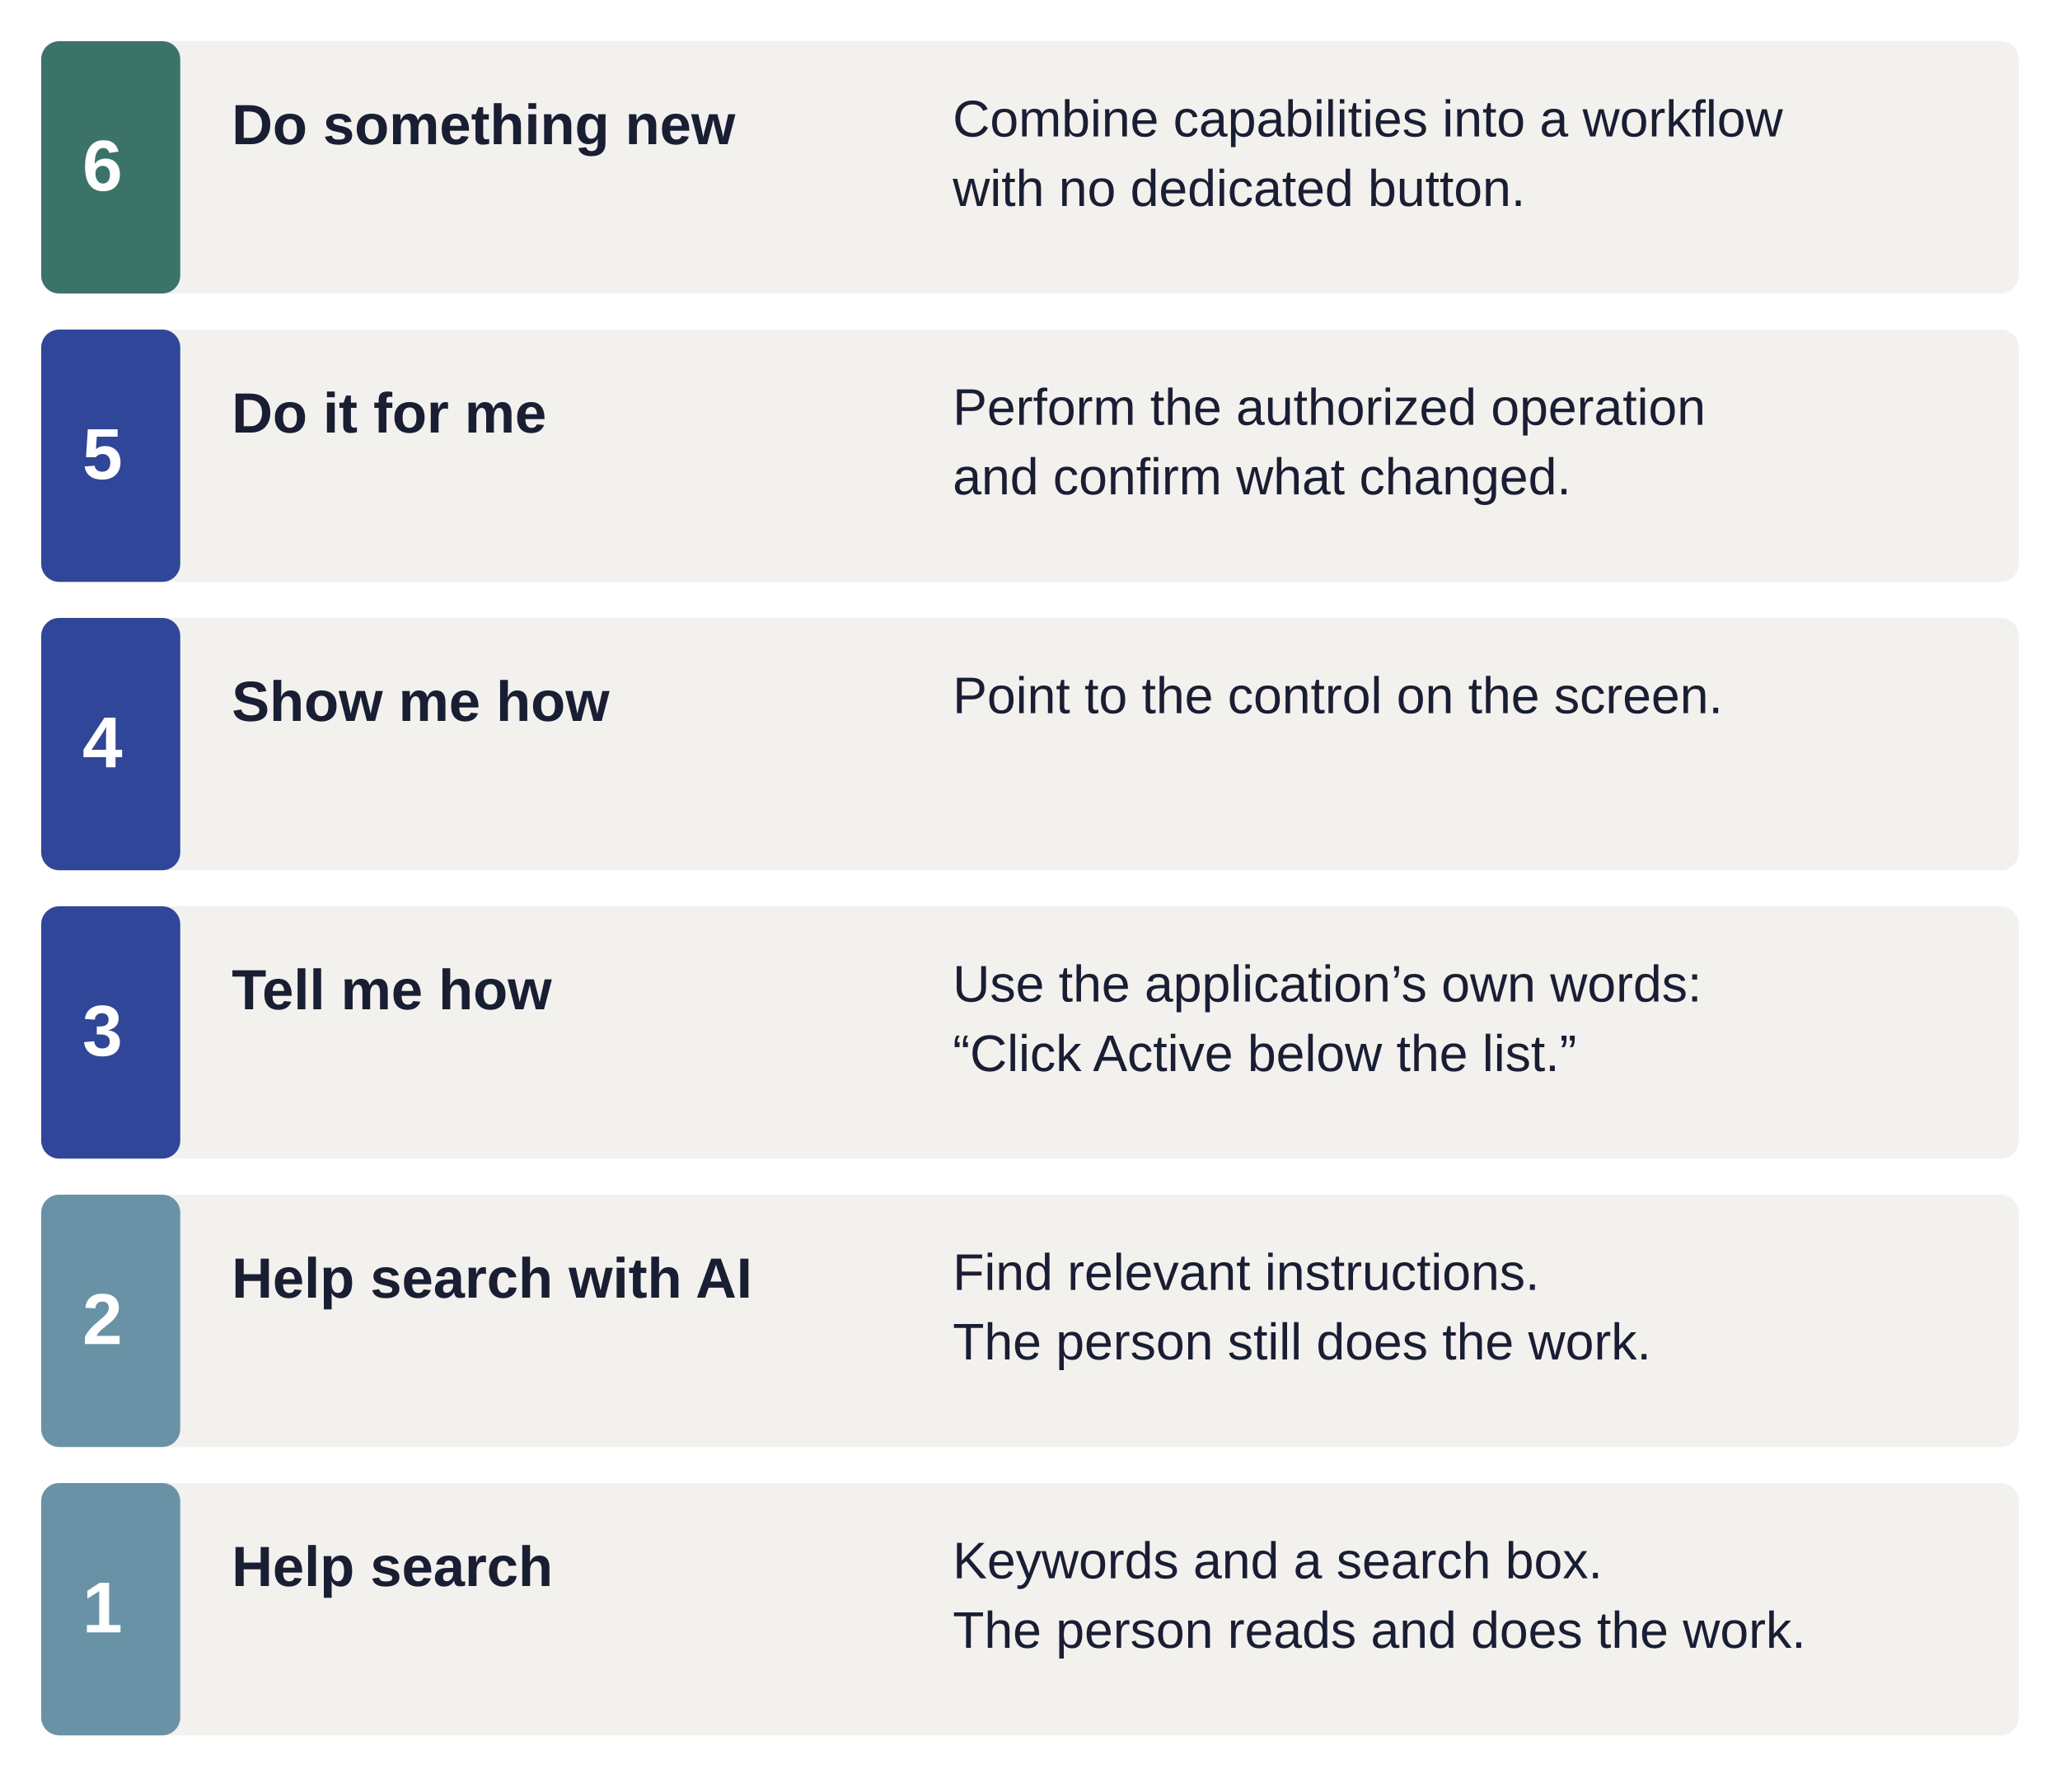
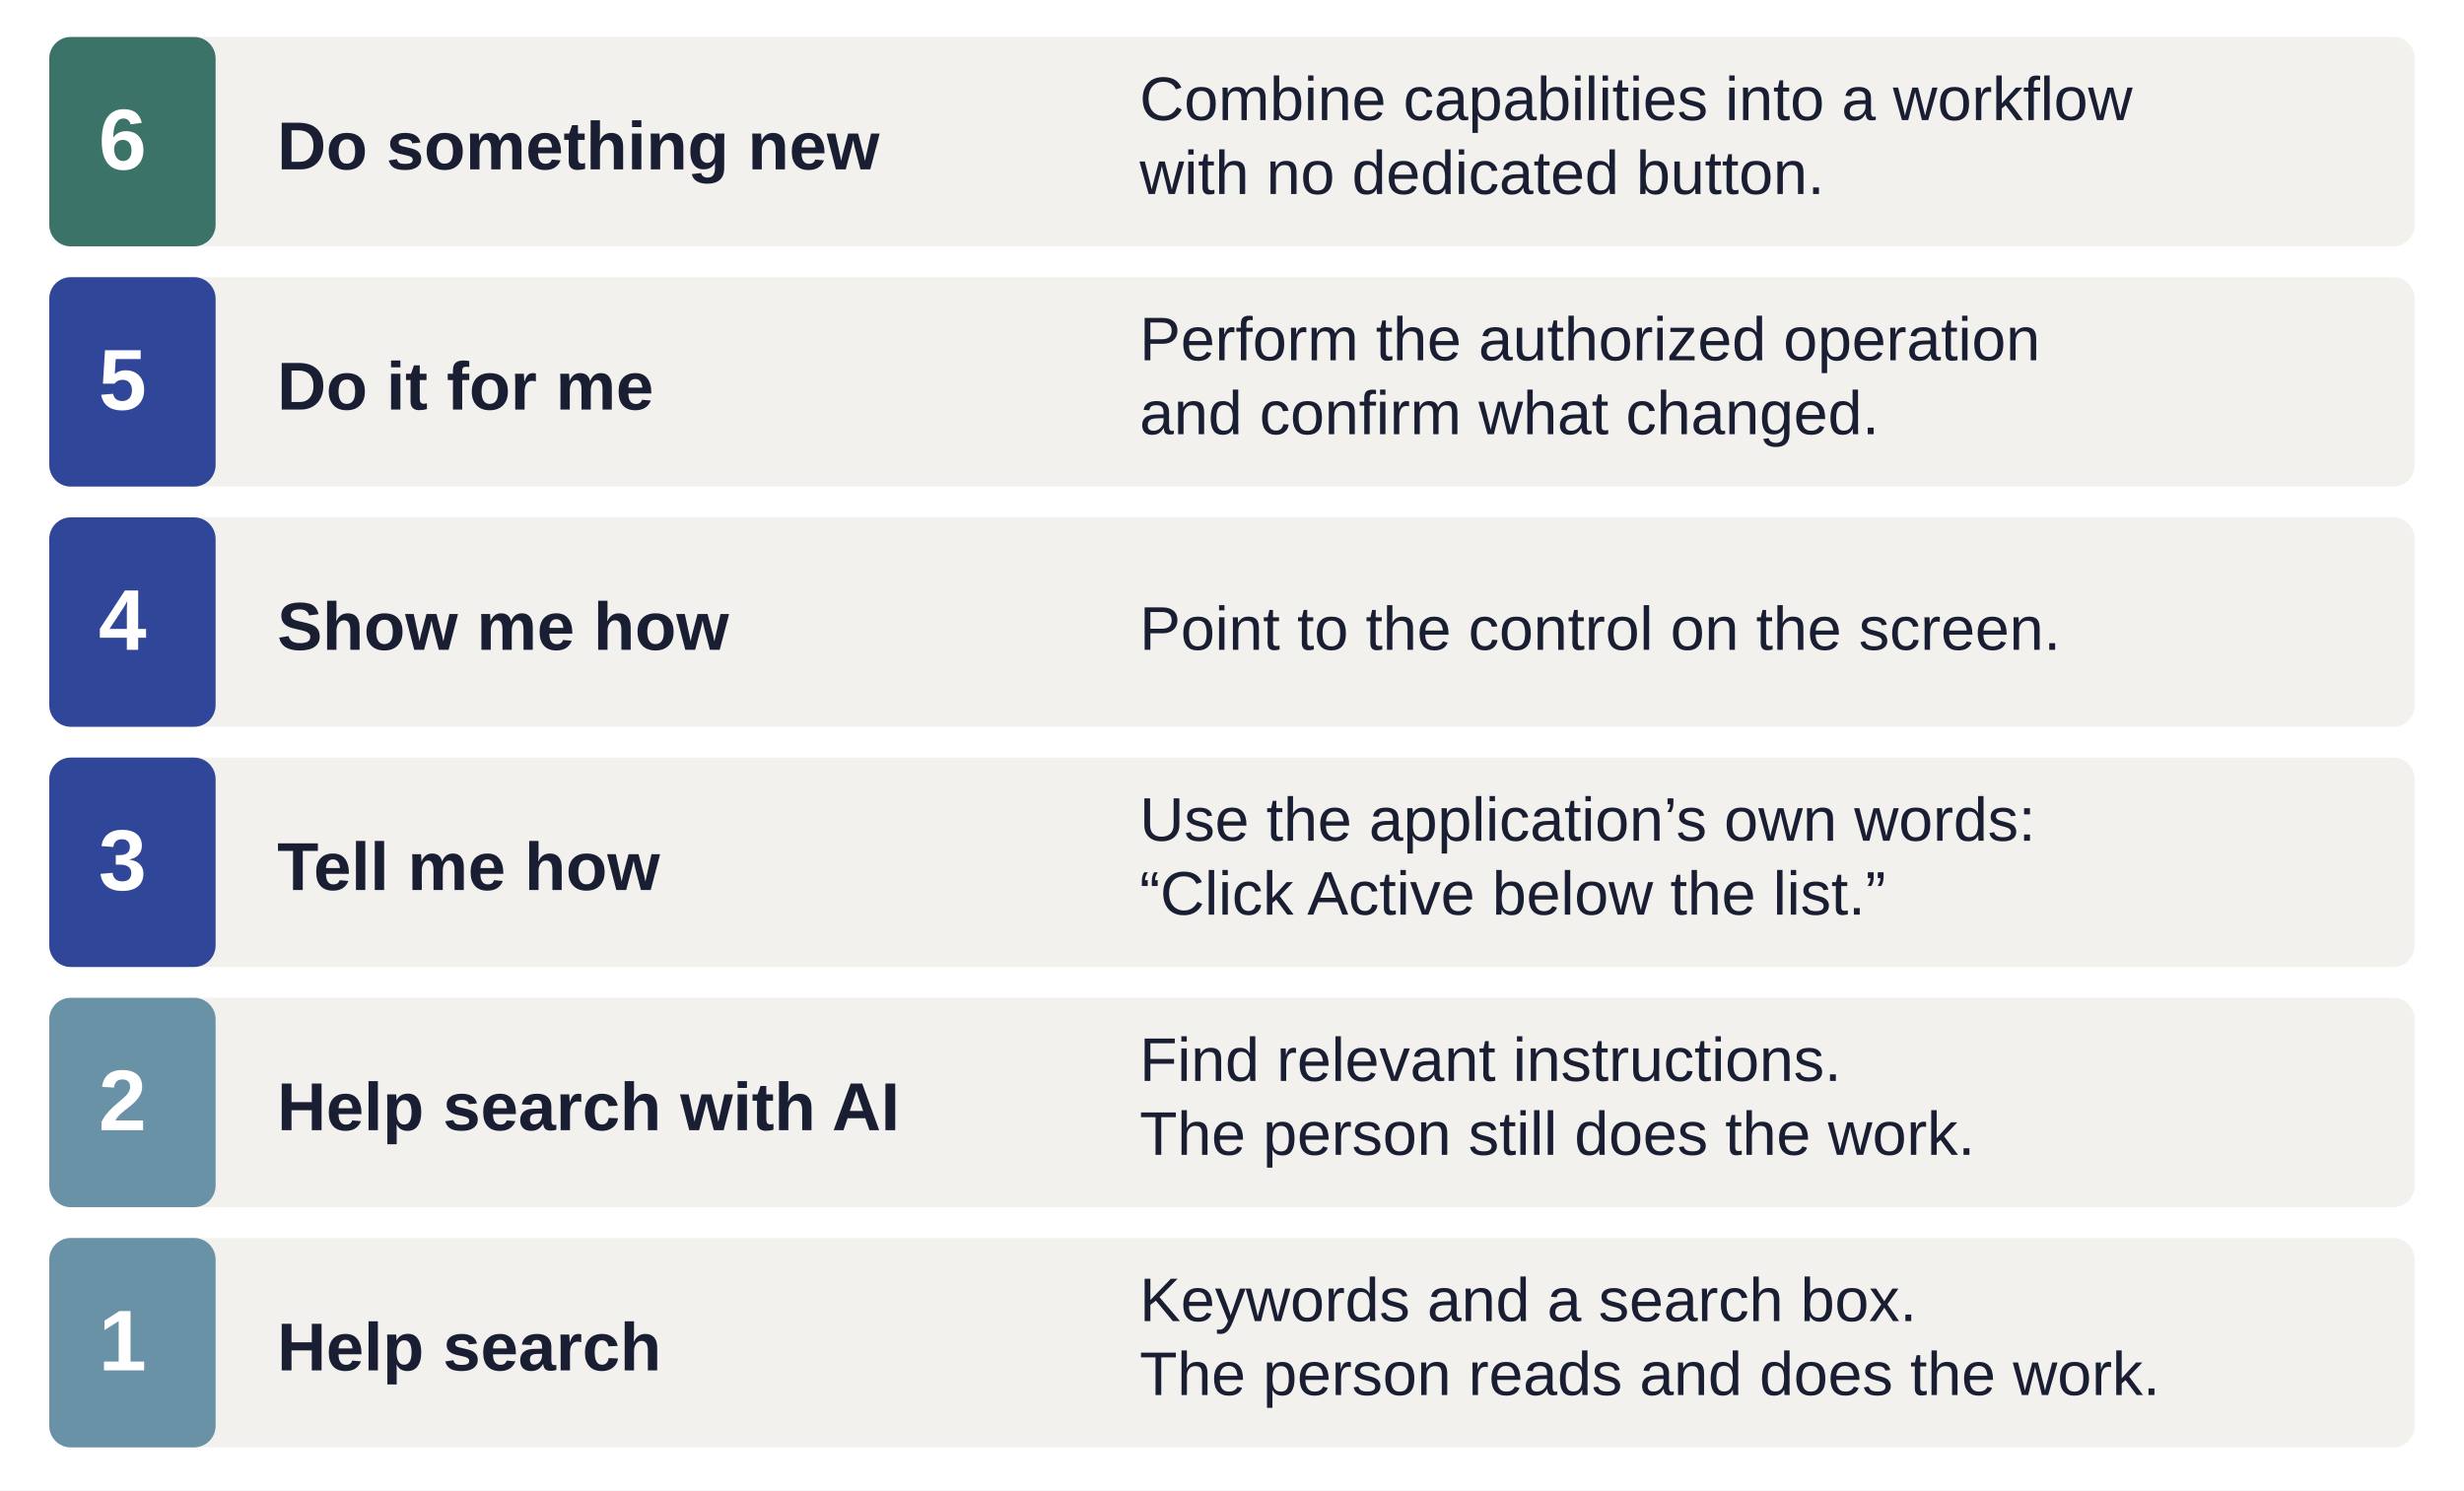
- <svg xmlns="http://www.w3.org/2000/svg" width="800" height="696" viewBox="0 0 800 696" role="img" aria-label="Six levels of assistance, grouped into finding help, working with a partner, and composing new workflows.">
-   <rect width="800" height="696" fill="white" />
-   <rect x="16" y="16" width="768" height="98" rx="7" fill="#f2f1ee" />
-   <rect x="16" y="16" width="54" height="98" rx="7" fill="#3c7369" />
-   <text xml:space="preserve" x="32" y="74" font-family="Arial, sans-serif" font-size="28" fill="white" font-weight="700">6</text>
-   <text xml:space="preserve" x="90" y="56" font-family="Arial, sans-serif" font-size="22" fill="#1a1e33" font-weight="700">Do something new</text>
-   <text xml:space="preserve" x="370" y="53" font-family="Arial, sans-serif" font-size="20" fill="#1a1e33">Combine capabilities into a workflow</text>
-   <text xml:space="preserve" x="370" y="80" font-family="Arial, sans-serif" font-size="20" fill="#1a1e33">with no dedicated button.</text>
-   <rect x="16" y="128" width="768" height="98" rx="7" fill="#f2f1ee" />
-   <rect x="16" y="128" width="54" height="98" rx="7" fill="#304698" />
-   <text xml:space="preserve" x="32" y="186" font-family="Arial, sans-serif" font-size="28" fill="white" font-weight="700">5</text>
-   <text xml:space="preserve" x="90" y="168" font-family="Arial, sans-serif" font-size="22" fill="#1a1e33" font-weight="700">Do it for me</text>
-   <text xml:space="preserve" x="370" y="165" font-family="Arial, sans-serif" font-size="20" fill="#1a1e33">Perform the authorized operation</text>
-   <text xml:space="preserve" x="370" y="192" font-family="Arial, sans-serif" font-size="20" fill="#1a1e33">and confirm what changed.</text>
-   <rect x="16" y="240" width="768" height="98" rx="7" fill="#f2f1ee" />
-   <rect x="16" y="240" width="54" height="98" rx="7" fill="#304698" />
-   <text xml:space="preserve" x="32" y="298" font-family="Arial, sans-serif" font-size="28" fill="white" font-weight="700">4</text>
-   <text xml:space="preserve" x="90" y="280" font-family="Arial, sans-serif" font-size="22" fill="#1a1e33" font-weight="700">Show me how</text>
-   <text xml:space="preserve" x="370" y="277" font-family="Arial, sans-serif" font-size="20" fill="#1a1e33">Point to the control on the screen.</text>
-   <rect x="16" y="352" width="768" height="98" rx="7" fill="#f2f1ee" />
-   <rect x="16" y="352" width="54" height="98" rx="7" fill="#304698" />
-   <text xml:space="preserve" x="32" y="410" font-family="Arial, sans-serif" font-size="28" fill="white" font-weight="700">3</text>
-   <text xml:space="preserve" x="90" y="392" font-family="Arial, sans-serif" font-size="22" fill="#1a1e33" font-weight="700">Tell me how</text>
-   <text xml:space="preserve" x="370" y="389" font-family="Arial, sans-serif" font-size="20" fill="#1a1e33">Use the application’s own words:</text>
-   <text xml:space="preserve" x="370" y="416" font-family="Arial, sans-serif" font-size="20" fill="#1a1e33">“Click Active below the list.”</text>
-   <rect x="16" y="464" width="768" height="98" rx="7" fill="#f2f1ee" />
-   <rect x="16" y="464" width="54" height="98" rx="7" fill="#6a92a7" />
-   <text xml:space="preserve" x="32" y="522" font-family="Arial, sans-serif" font-size="28" fill="white" font-weight="700">2</text>
-   <text xml:space="preserve" x="90" y="504" font-family="Arial, sans-serif" font-size="22" fill="#1a1e33" font-weight="700">Help search with AI</text>
-   <text xml:space="preserve" x="370" y="501" font-family="Arial, sans-serif" font-size="20" fill="#1a1e33">Find relevant instructions.</text>
-   <text xml:space="preserve" x="370" y="528" font-family="Arial, sans-serif" font-size="20" fill="#1a1e33">The person still does the work.</text>
-   <rect x="16" y="576" width="768" height="98" rx="7" fill="#f2f1ee" />
-   <rect x="16" y="576" width="54" height="98" rx="7" fill="#6a92a7" />
-   <text xml:space="preserve" x="32" y="634" font-family="Arial, sans-serif" font-size="28" fill="white" font-weight="700">1</text>
-   <text xml:space="preserve" x="90" y="616" font-family="Arial, sans-serif" font-size="22" fill="#1a1e33" font-weight="700">Help search</text>
-   <text xml:space="preserve" x="370" y="613" font-family="Arial, sans-serif" font-size="20" fill="#1a1e33">Keywords and a search box.</text>
-   <text xml:space="preserve" x="370" y="640" font-family="Arial, sans-serif" font-size="20" fill="#1a1e33">The person reads and does the work.</text>
+ <svg xmlns="http://www.w3.org/2000/svg" width="800" height="484" viewBox="0 0 800 484" role="img" aria-label="Six levels of assistance, grouped into finding help, working with a partner, and composing new workflows.">
+   <rect width="800" height="484" fill="white" />
+   <rect x="16" y="12" width="768" height="68" rx="7" fill="#f2f1ee" />
+   <rect x="16" y="12" width="54" height="68" rx="7" fill="#3c7369" />
+   <text xml:space="preserve" x="32" y="55" font-family="Arial, sans-serif" font-size="28" fill="white" font-weight="700">6</text>
+   <text xml:space="preserve" x="90" y="55" font-family="Arial, sans-serif" font-size="22" fill="#1a1e33" font-weight="700">Do something new</text>
+   <text xml:space="preserve" x="370" y="39" font-family="Arial, sans-serif" font-size="20" fill="#1a1e33">Combine capabilities into a workflow</text>
+   <text xml:space="preserve" x="370" y="63" font-family="Arial, sans-serif" font-size="20" fill="#1a1e33">with no dedicated button.</text>
+   <rect x="16" y="90" width="768" height="68" rx="7" fill="#f2f1ee" />
+   <rect x="16" y="90" width="54" height="68" rx="7" fill="#304698" />
+   <text xml:space="preserve" x="32" y="133" font-family="Arial, sans-serif" font-size="28" fill="white" font-weight="700">5</text>
+   <text xml:space="preserve" x="90" y="133" font-family="Arial, sans-serif" font-size="22" fill="#1a1e33" font-weight="700">Do it for me</text>
+   <text xml:space="preserve" x="370" y="117" font-family="Arial, sans-serif" font-size="20" fill="#1a1e33">Perform the authorized operation</text>
+   <text xml:space="preserve" x="370" y="141" font-family="Arial, sans-serif" font-size="20" fill="#1a1e33">and confirm what changed.</text>
+   <rect x="16" y="168" width="768" height="68" rx="7" fill="#f2f1ee" />
+   <rect x="16" y="168" width="54" height="68" rx="7" fill="#304698" />
+   <text xml:space="preserve" x="32" y="211" font-family="Arial, sans-serif" font-size="28" fill="white" font-weight="700">4</text>
+   <text xml:space="preserve" x="90" y="211" font-family="Arial, sans-serif" font-size="22" fill="#1a1e33" font-weight="700">Show me how</text>
+   <text xml:space="preserve" x="370" y="211" font-family="Arial, sans-serif" font-size="20" fill="#1a1e33">Point to the control on the screen.</text>
+   <rect x="16" y="246" width="768" height="68" rx="7" fill="#f2f1ee" />
+   <rect x="16" y="246" width="54" height="68" rx="7" fill="#304698" />
+   <text xml:space="preserve" x="32" y="289" font-family="Arial, sans-serif" font-size="28" fill="white" font-weight="700">3</text>
+   <text xml:space="preserve" x="90" y="289" font-family="Arial, sans-serif" font-size="22" fill="#1a1e33" font-weight="700">Tell me how</text>
+   <text xml:space="preserve" x="370" y="273" font-family="Arial, sans-serif" font-size="20" fill="#1a1e33">Use the application’s own words:</text>
+   <text xml:space="preserve" x="370" y="297" font-family="Arial, sans-serif" font-size="20" fill="#1a1e33">“Click Active below the list.”</text>
+   <rect x="16" y="324" width="768" height="68" rx="7" fill="#f2f1ee" />
+   <rect x="16" y="324" width="54" height="68" rx="7" fill="#6a92a7" />
+   <text xml:space="preserve" x="32" y="367" font-family="Arial, sans-serif" font-size="28" fill="white" font-weight="700">2</text>
+   <text xml:space="preserve" x="90" y="367" font-family="Arial, sans-serif" font-size="22" fill="#1a1e33" font-weight="700">Help search with AI</text>
+   <text xml:space="preserve" x="370" y="351" font-family="Arial, sans-serif" font-size="20" fill="#1a1e33">Find relevant instructions.</text>
+   <text xml:space="preserve" x="370" y="375" font-family="Arial, sans-serif" font-size="20" fill="#1a1e33">The person still does the work.</text>
+   <rect x="16" y="402" width="768" height="68" rx="7" fill="#f2f1ee" />
+   <rect x="16" y="402" width="54" height="68" rx="7" fill="#6a92a7" />
+   <text xml:space="preserve" x="32" y="445" font-family="Arial, sans-serif" font-size="28" fill="white" font-weight="700">1</text>
+   <text xml:space="preserve" x="90" y="445" font-family="Arial, sans-serif" font-size="22" fill="#1a1e33" font-weight="700">Help search</text>
+   <text xml:space="preserve" x="370" y="429" font-family="Arial, sans-serif" font-size="20" fill="#1a1e33">Keywords and a search box.</text>
+   <text xml:space="preserve" x="370" y="453" font-family="Arial, sans-serif" font-size="20" fill="#1a1e33">The person reads and does the work.</text>
</svg>
